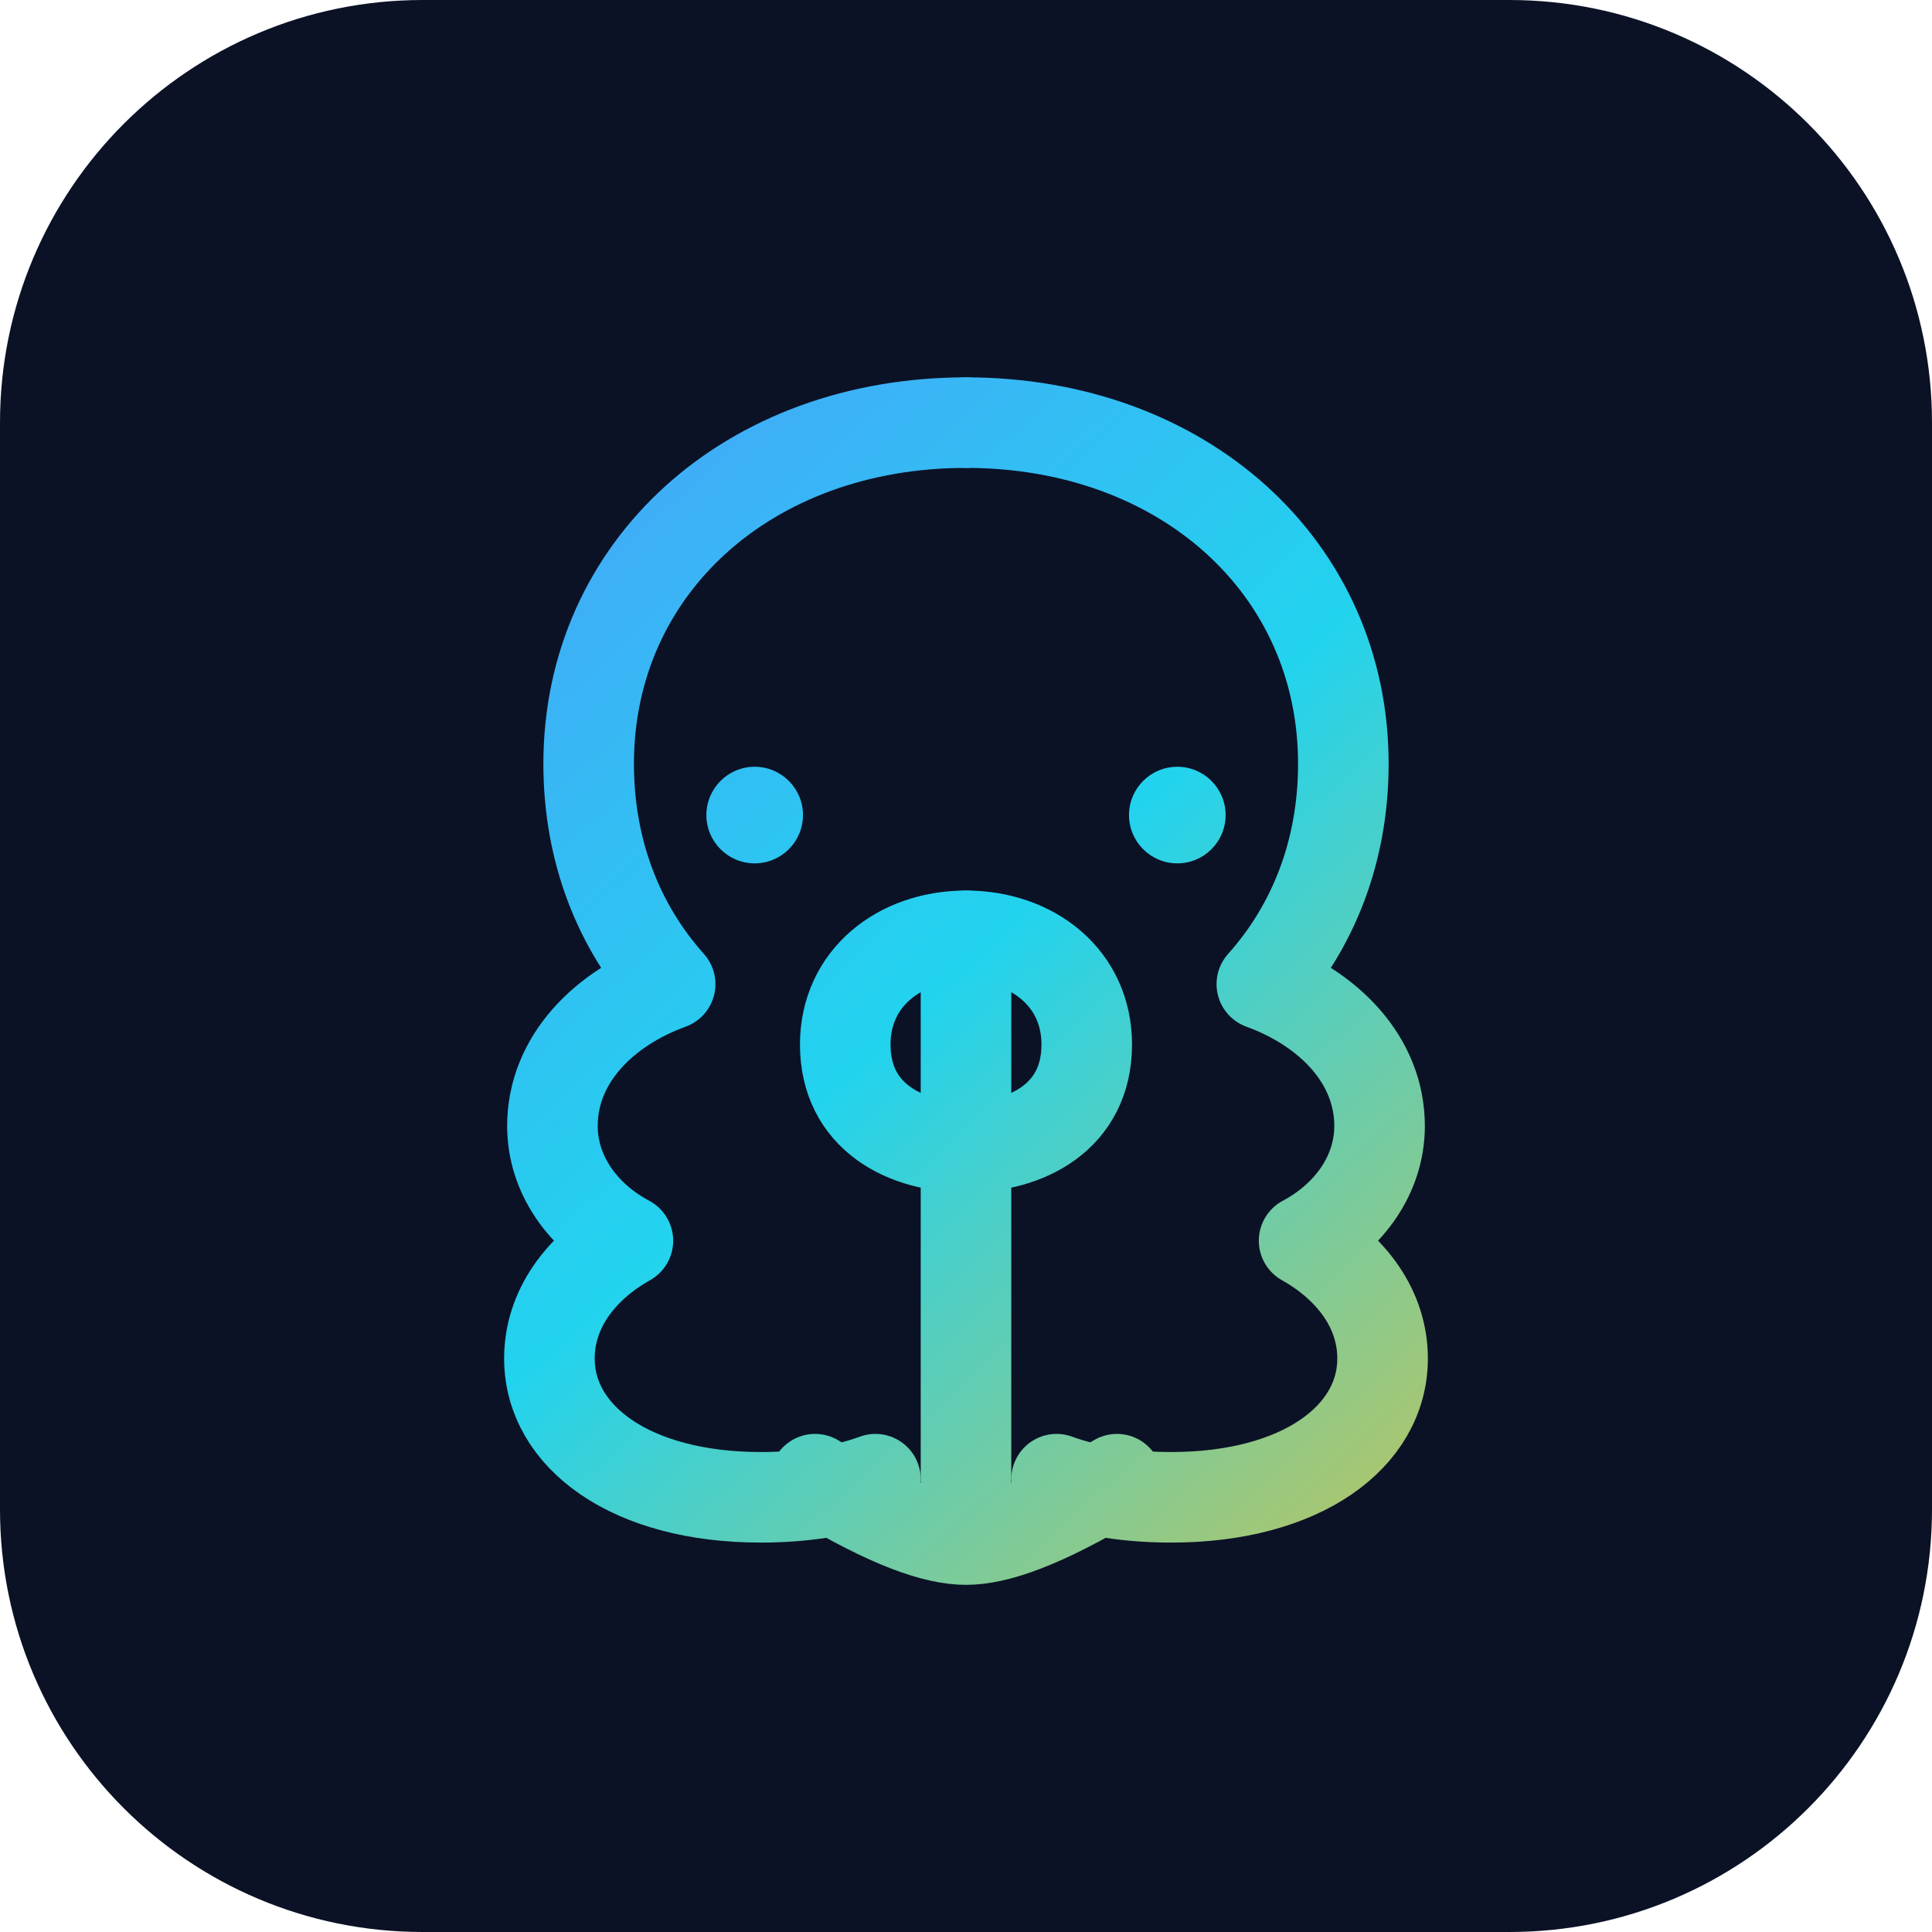
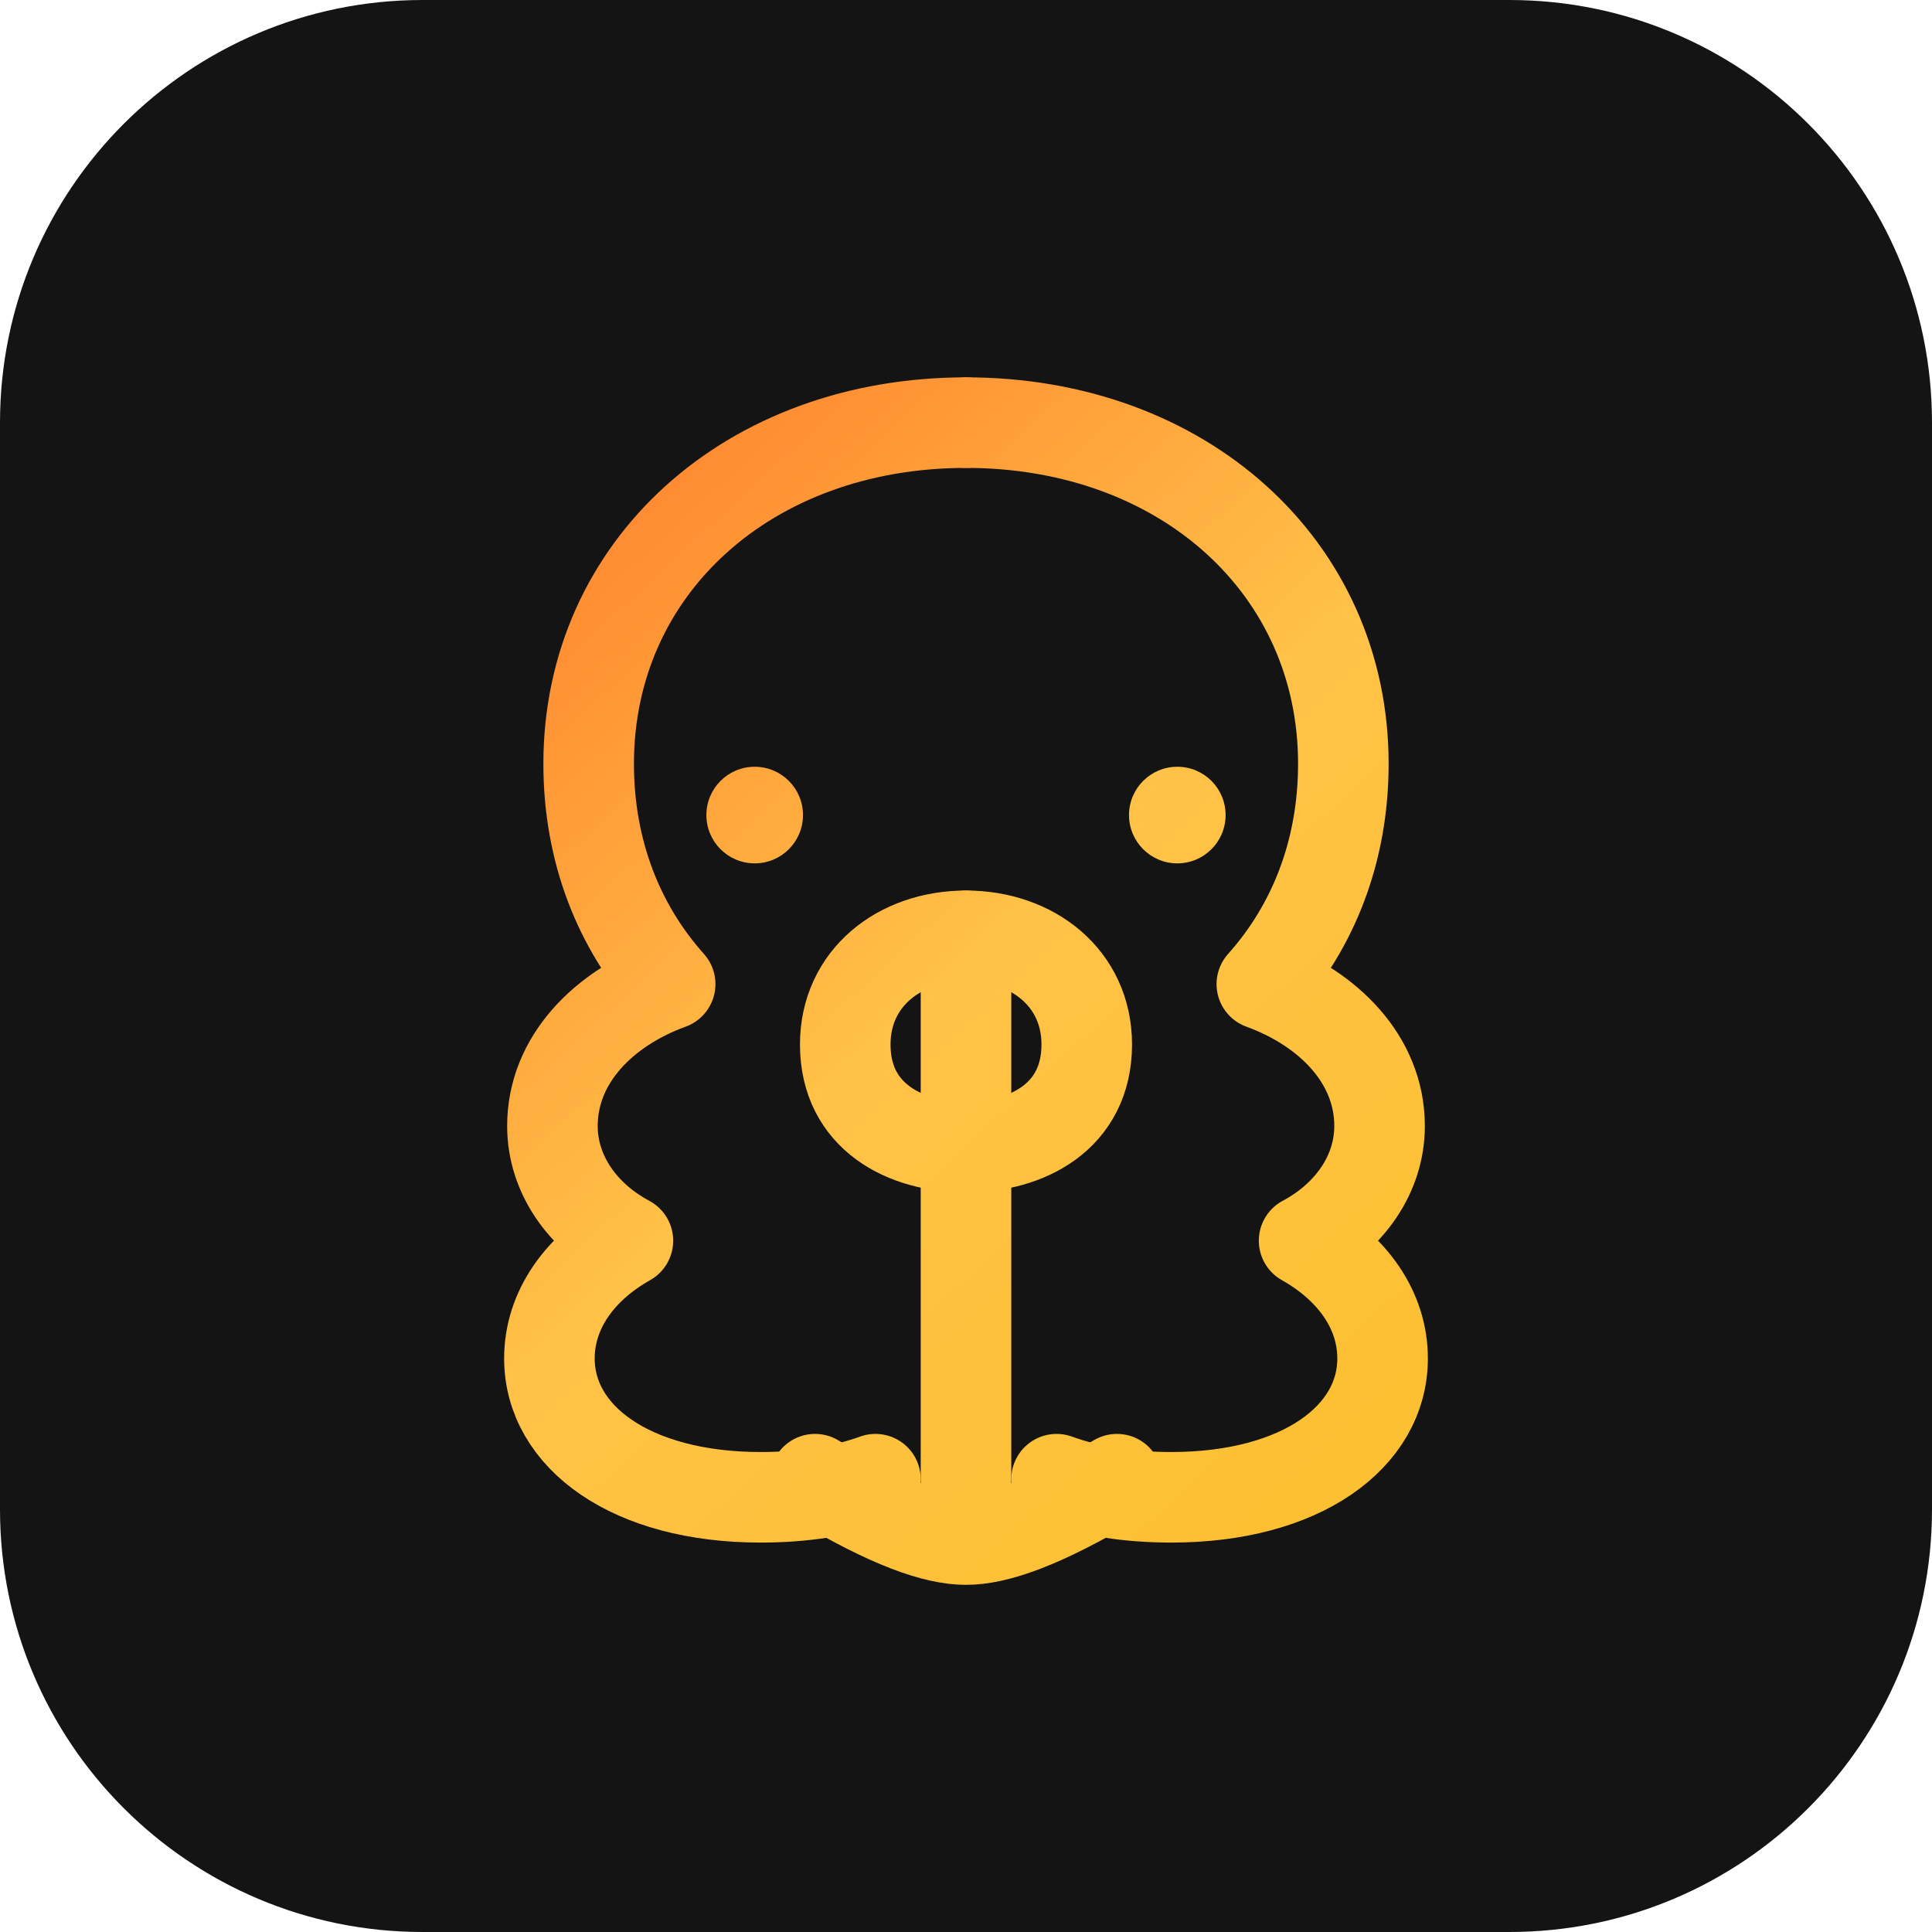
<svg xmlns="http://www.w3.org/2000/svg" width="64" height="64" viewBox="0 0 64 64" fill="none">
  <defs>
    <linearGradient id="g" x1="8" y1="6" x2="56" y2="58" gradientUnits="userSpaceOnUse">
-       <stop stop-color="#598dff" />
-       <stop offset="0.5" stop-color="#22d3ee" />
+       <stop stop-color="#ff5a1f" />
+       <stop offset="0.5" stop-color="#ffc247" />
      <stop offset="1" stop-color="#fbbf24" />
    </linearGradient>
  </defs>
-   <rect width="64" height="64" rx="14" fill="#0b1226" />
+   <rect width="64" height="64" rx="14" fill="#141414" />
  <path d="M32 14c-7.2 0-12.5 4.8-12.5 11.3 0 2.9 1 5.4 2.7 7.3-2.2.8-3.9 2.5-3.9 4.7 0 1.6 1 3 2.5 3.8-1.6.9-2.6 2.3-2.6 3.9 0 2.6 2.7 4.6 7 4.6 1.4 0 2.7-.2 3.8-.6" stroke="url(#g)" stroke-width="3" stroke-linecap="round" stroke-linejoin="round" />
  <path d="M32 14c7.2 0 12.5 4.8 12.5 11.3 0 2.9-1 5.4-2.7 7.3 2.2.8 3.9 2.5 3.9 4.7 0 1.6-1 3-2.5 3.8 1.6.9 2.6 2.3 2.6 3.9 0 2.6-2.7 4.6-7 4.6-1.4 0-2.7-.2-3.8-.6" stroke="url(#g)" stroke-width="3" stroke-linecap="round" stroke-linejoin="round" />
  <path d="M32 49V32" stroke="url(#g)" stroke-width="3" stroke-linecap="round" />
  <path d="M32 38c-2 0-4-1-4-3.4 0-2.2 1.8-3.6 4-3.6" stroke="url(#g)" stroke-width="3" stroke-linecap="round" stroke-linejoin="round" />
  <path d="M32 38c2 0 4-1 4-3.4 0-2.2-1.8-3.6-4-3.6" stroke="url(#g)" stroke-width="3" stroke-linecap="round" stroke-linejoin="round" />
  <path d="M27 49c2.5 1.5 4 2 5 2s2.5-.5 5-2" stroke="url(#g)" stroke-width="3" stroke-linecap="round" />
  <circle cx="25" cy="27" r="1.6" fill="url(#g)" />
  <circle cx="39" cy="27" r="1.6" fill="url(#g)" />
</svg>
